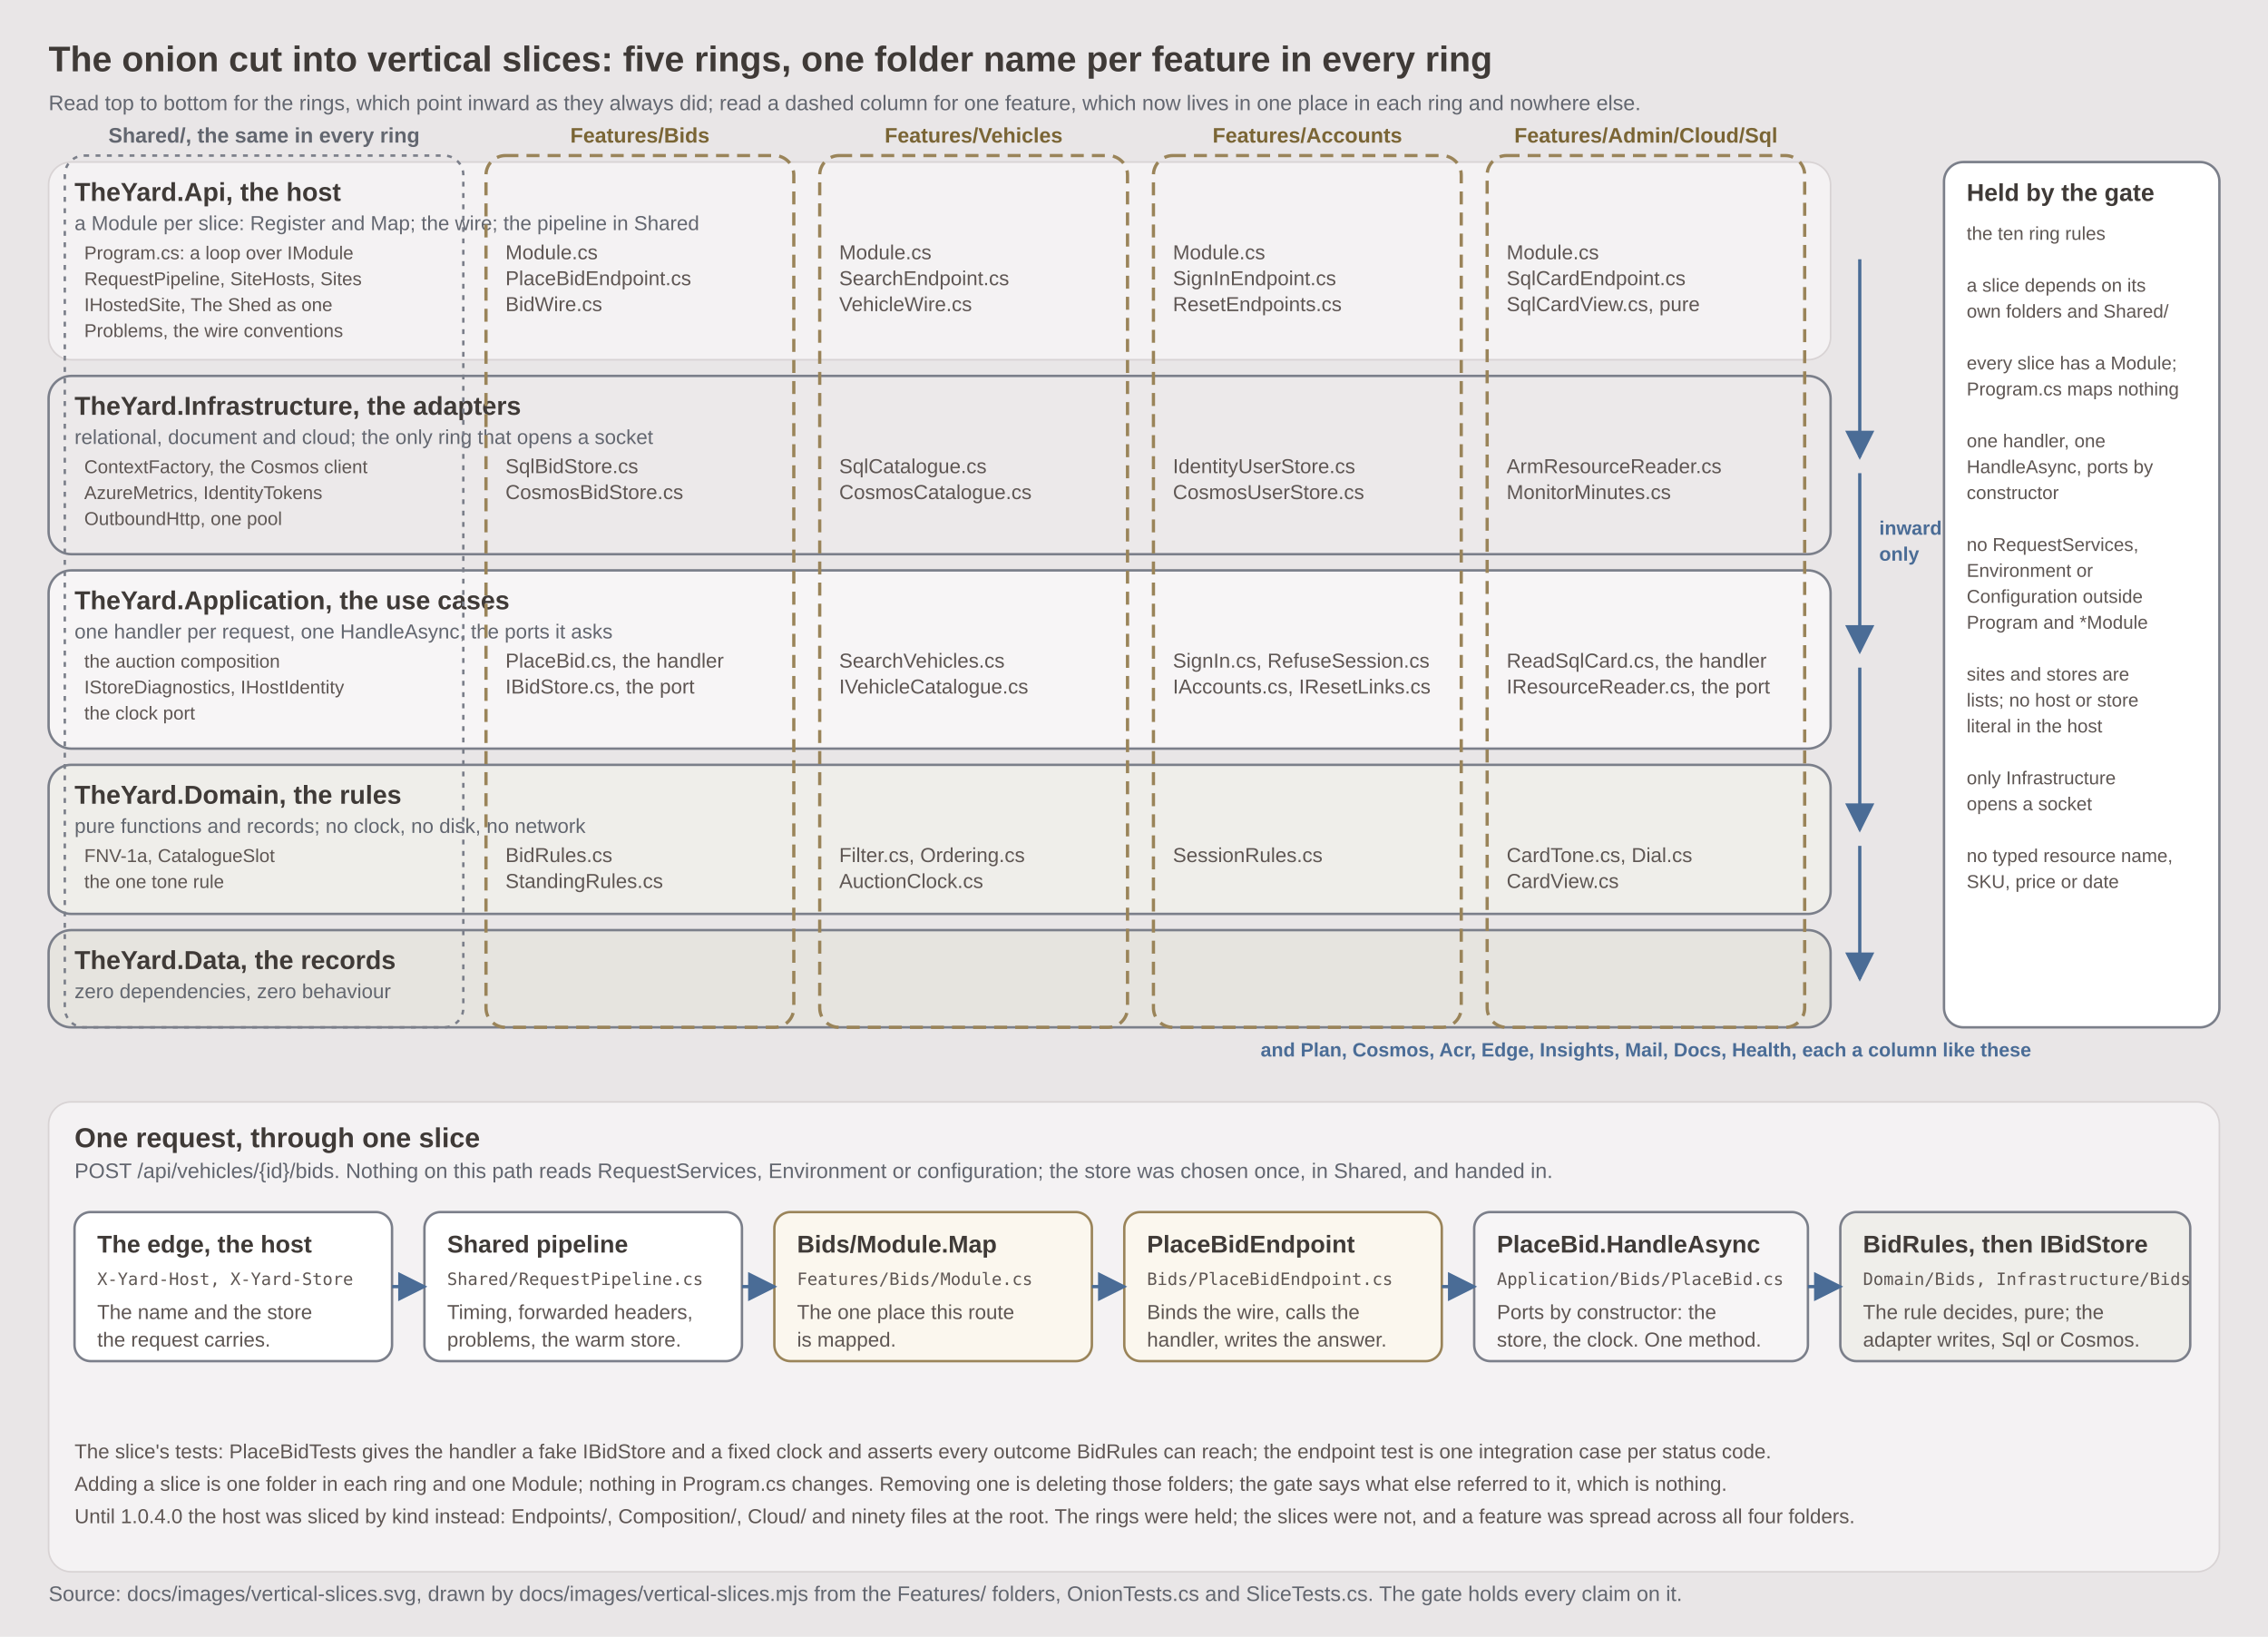
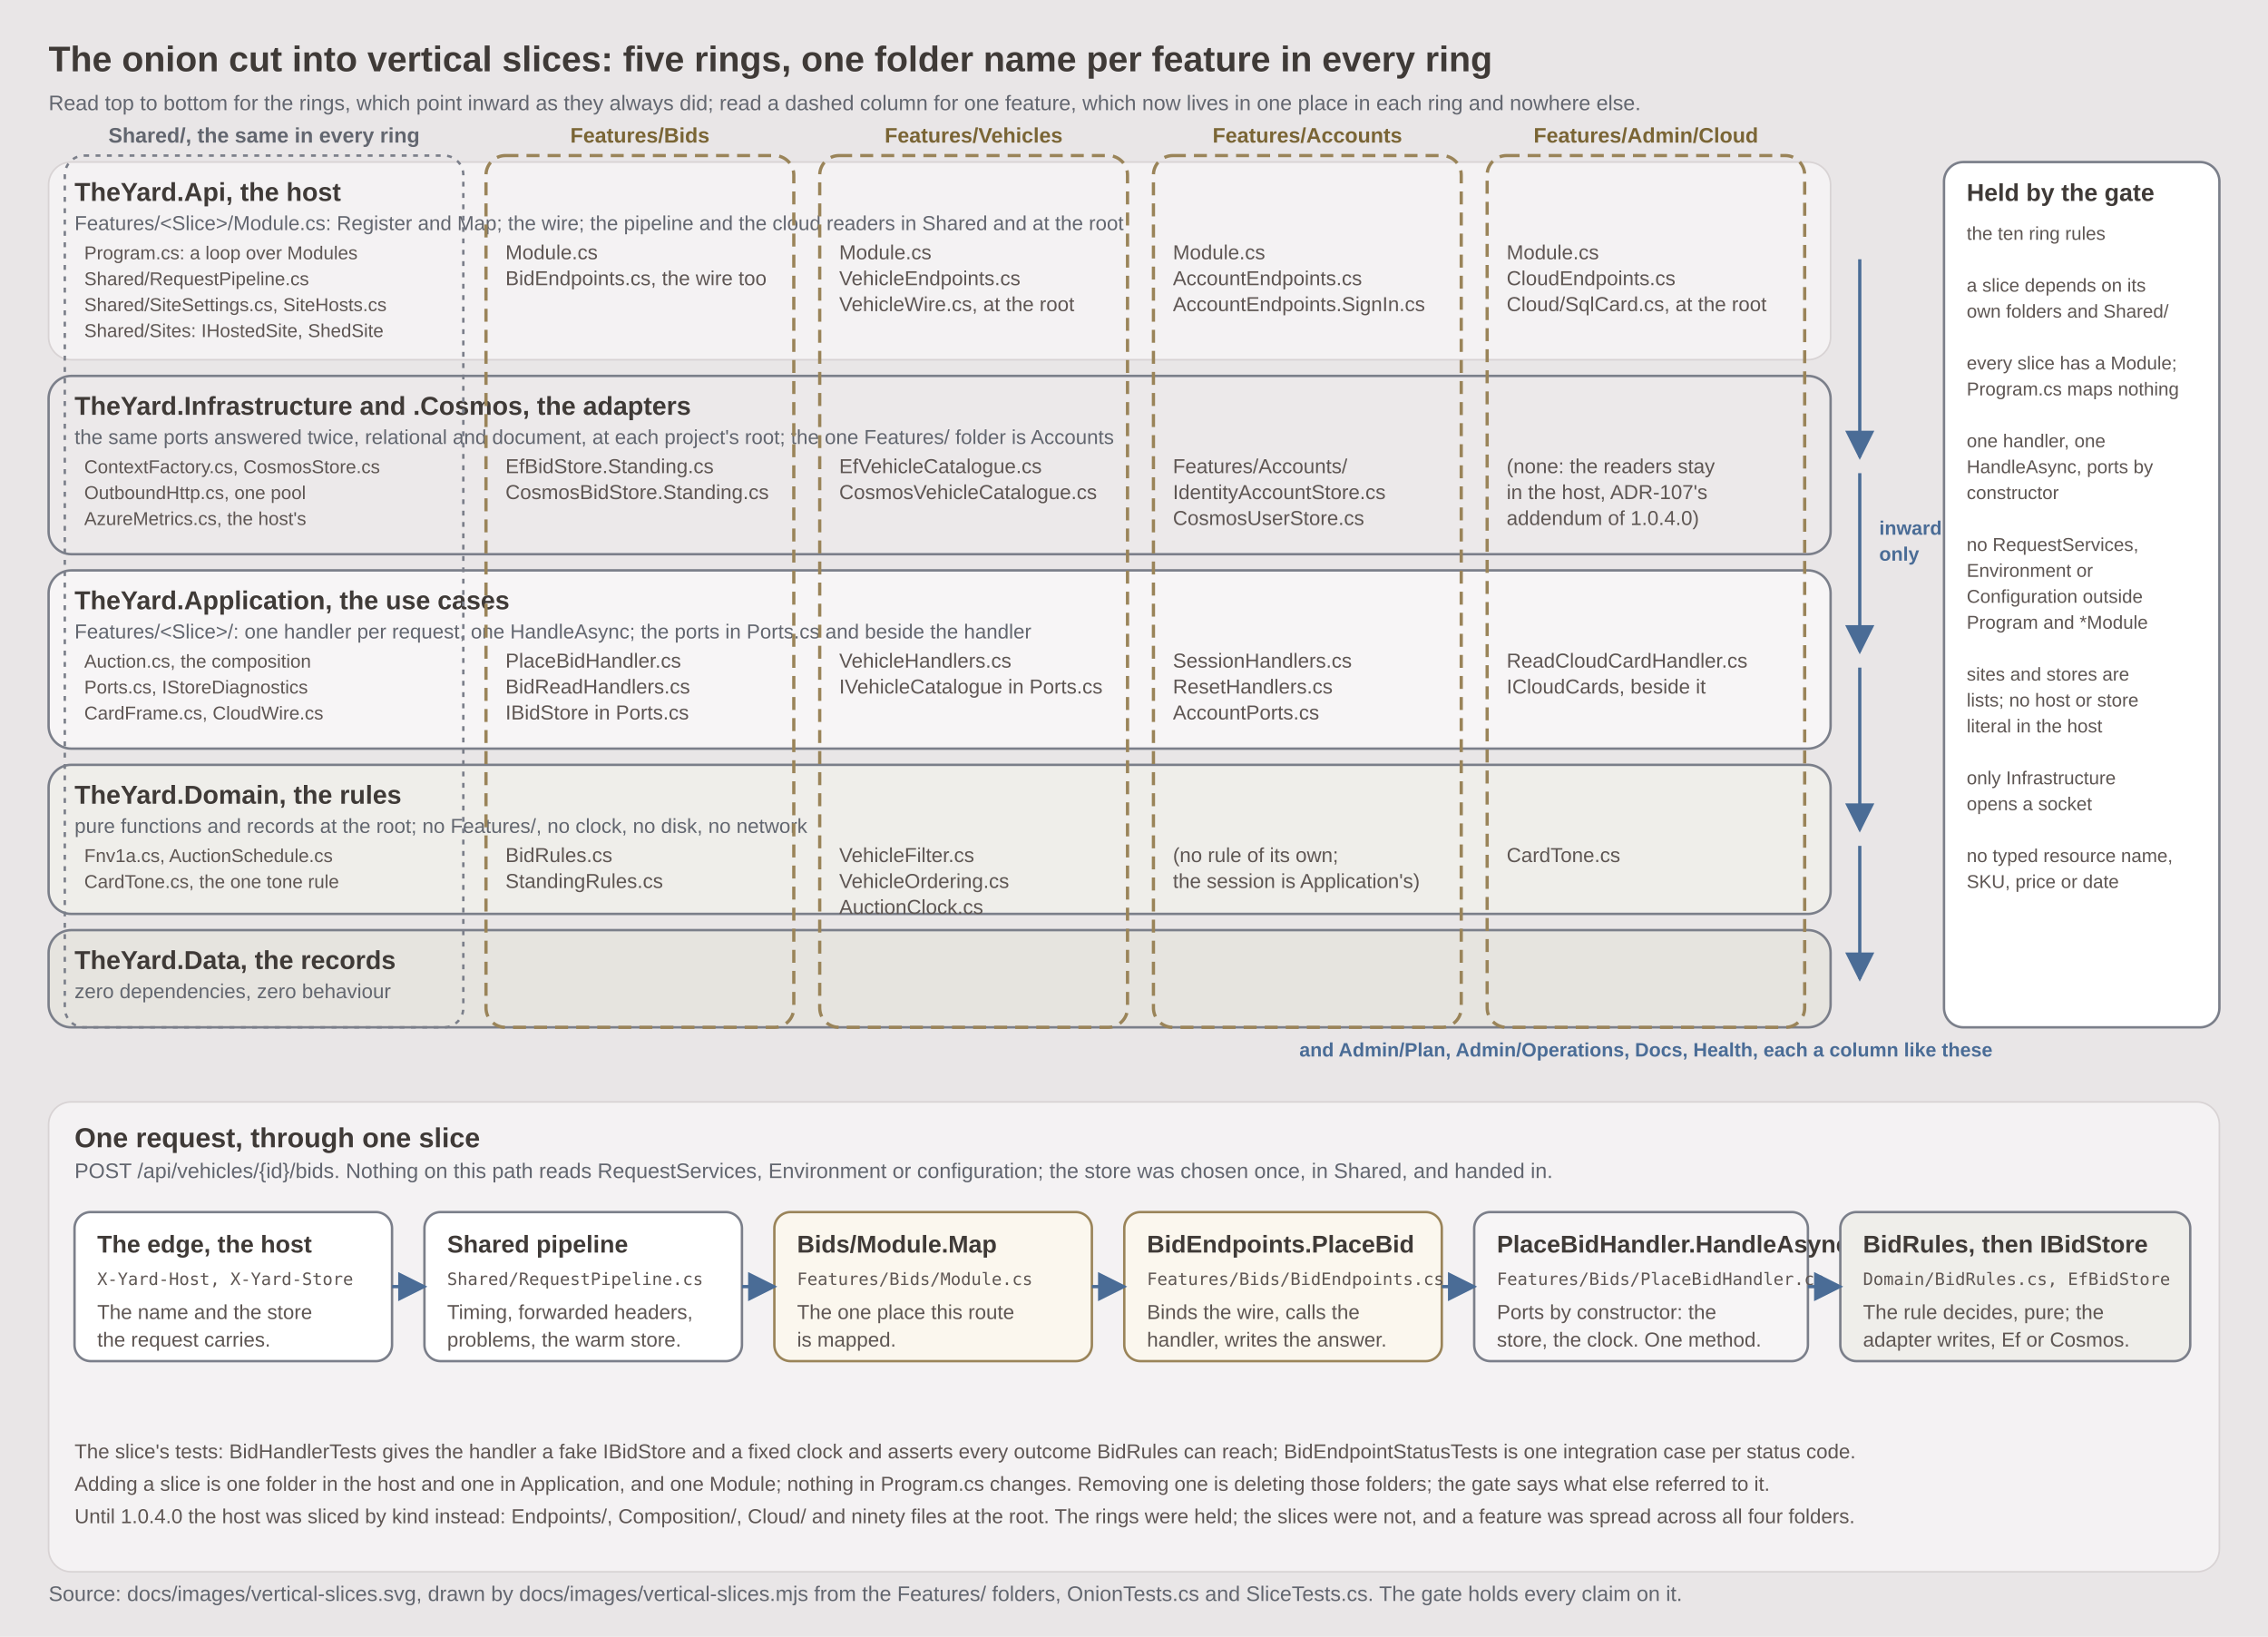
<svg xmlns="http://www.w3.org/2000/svg" width="1400" height="1010" viewBox="0 0 1400 1010" font-family="'IBM Plex Sans', 'Segoe UI', system-ui, Arial, sans-serif" font-size="14">
  <defs>
    <marker id="arrow" viewBox="0 0 10 10" refX="9" refY="5" markerWidth="9" markerHeight="9" orient="auto-start-reverse">
      <path d="M0 0 L10 5 L0 10 z" fill="#4a6c96" />
    </marker>
    <style>
      .ring0 { fill: #f4f2f3; stroke: #d8d3d4; stroke-width: 1; rx: 14; }
      .ring1 { fill: #ece9ea; stroke: #7b7f8a; stroke-width: 1.5; rx: 14; }
      .ring2 { fill: #f7f5f6; stroke: #7b7f8a; stroke-width: 1.5; rx: 14; }
      .ring3 { fill: #efeeea; stroke: #7b7f8a; stroke-width: 1.5; rx: 14; }
      .ring4 { fill: #e6e4df; stroke: #7b7f8a; stroke-width: 1.5; rx: 14; }
      .slice { fill: none; stroke: #9a8459; stroke-width: 2; stroke-dasharray: 8 5; rx: 12; }
      .shared { fill: none; stroke: #7b7f8a; stroke-width: 1.5; stroke-dasharray: 3 4; rx: 12; }
      .shared-title { fill: #62666f; font-size: 13px; font-weight: 700; }
      .rules { fill: #ffffff; stroke: #7b7f8a; stroke-width: 1.5; rx: 12; }
      .lane { fill: #f4f2f3; stroke: #d8d3d4; stroke-width: 1; rx: 14; }
      .box { fill: #ffffff; stroke: #7b7f8a; stroke-width: 1.5; rx: 10; }
      .slicebox { fill: #fbf7ee; stroke: #9a8459; }
      .app { fill: #f7f5f6; stroke: #7b7f8a; }
      .domain { fill: #efeeea; stroke: #7b7f8a; }
      .band-title { fill: #3f3a37; font-size: 16px; font-weight: 700; }
      .band-sub { fill: #62666f; font-size: 12.5px; }
      .slice-title { fill: #7a6535; font-size: 13px; font-weight: 700; }
      .lane-title { fill: #3f3a37; font-size: 17px; font-weight: 700; }
      .lane-sub { fill: #62666f; font-size: 13px; }
      .title { fill: #3f3a37; font-size: 15px; font-weight: 600; }
      .body { fill: #5e5653; font-size: 12.5px; }
      .small { fill: #5e5653; font-size: 11.5px; }
      .mono { fill: #5e5653; font-family: ui-monospace, 'Cascadia Mono', Consolas, monospace; font-size: 10.5px; }
      .label { fill: #4a6c96; font-size: 12px; font-weight: 600; }
      .flow { stroke: #4a6c96; stroke-width: 2; fill: none; marker-end: url(#arrow); }
      .heading { fill: #3f3a37; font-size: 22px; font-weight: 700; }
      .caption { fill: #62666f; font-size: 13px; }
    </style>
  </defs>
  <rect width="1400" height="1010" fill="#e9e6e7" />
  <text x="30" y="44" class="heading">The onion cut into vertical slices: five rings, one folder name per feature in every ring</text>
  <text x="30" y="68" class="caption">Read top to bottom for the rings, which point inward as they always did; read a dashed column for one feature, which now lives in one place in each ring and nowhere else.</text>
  <rect x="30" y="100" width="1100" height="122" class="ring0" />
  <text x="46" y="124" class="band-title">TheYard.Api, the host</text>
-   <text x="46" y="142" class="band-sub">a Module per slice: Register and Map; the wire; the pipeline in Shared</text>
+   <text x="46" y="142" class="band-sub">Features/&lt;Slice&gt;/Module.cs: Register and Map; the wire; the pipeline and the cloud readers in Shared and at the root</text>
  <rect x="30" y="232" width="1100" height="110" class="ring1" />
-   <text x="46" y="256" class="band-title">TheYard.Infrastructure, the adapters</text>
-   <text x="46" y="274" class="band-sub">relational, document and cloud; the only ring that opens a socket</text>
+   <text x="46" y="256" class="band-title">TheYard.Infrastructure and .Cosmos, the adapters</text>
+   <text x="46" y="274" class="band-sub">the same ports answered twice, relational and document, at each project's root; the one Features/ folder is Accounts</text>
  <rect x="30" y="352" width="1100" height="110" class="ring2" />
  <text x="46" y="376" class="band-title">TheYard.Application, the use cases</text>
-   <text x="46" y="394" class="band-sub">one handler per request, one HandleAsync, the ports it asks</text>
+   <text x="46" y="394" class="band-sub">Features/&lt;Slice&gt;/: one handler per request, one HandleAsync; the ports in Ports.cs and beside the handler</text>
  <rect x="30" y="472" width="1100" height="92" class="ring3" />
  <text x="46" y="496" class="band-title">TheYard.Domain, the rules</text>
-   <text x="46" y="514" class="band-sub">pure functions and records; no clock, no disk, no network</text>
+   <text x="46" y="514" class="band-sub">pure functions and records at the root; no Features/, no clock, no disk, no network</text>
  <rect x="30" y="574" width="1100" height="60" class="ring4" />
  <text x="46" y="598" class="band-title">TheYard.Data, the records</text>
  <text x="46" y="616" class="band-sub">zero dependencies, zero behaviour</text>
  <rect x="40" y="96" width="246" height="538" class="shared" />
  <text x="163" y="88" class="shared-title" text-anchor="middle">Shared/, the same in every ring</text>
-   <text x="52" y="160" class="small">Program.cs: a loop over IModule</text>
-   <text x="52" y="176" class="small">RequestPipeline, SiteHosts, Sites</text>
-   <text x="52" y="192" class="small">IHostedSite, The Shed as one</text>
-   <text x="52" y="208" class="small">Problems, the wire conventions</text>
-   <text x="52" y="292" class="small">ContextFactory, the Cosmos client</text>
-   <text x="52" y="308" class="small">AzureMetrics, IdentityTokens</text>
-   <text x="52" y="324" class="small">OutboundHttp, one pool</text>
-   <text x="52" y="412" class="small">the auction composition</text>
-   <text x="52" y="428" class="small">IStoreDiagnostics, IHostIdentity</text>
-   <text x="52" y="444" class="small">the clock port</text>
-   <text x="52" y="532" class="small">FNV-1a, CatalogueSlot</text>
-   <text x="52" y="548" class="small">the one tone rule</text>
+   <text x="52" y="160" class="small">Program.cs: a loop over Modules</text>
+   <text x="52" y="176" class="small">Shared/RequestPipeline.cs</text>
+   <text x="52" y="192" class="small">Shared/SiteSettings.cs, SiteHosts.cs</text>
+   <text x="52" y="208" class="small">Shared/Sites: IHostedSite, ShedSite</text>
+   <text x="52" y="292" class="small">ContextFactory.cs, CosmosStore.cs</text>
+   <text x="52" y="308" class="small">OutboundHttp.cs, one pool</text>
+   <text x="52" y="324" class="small">AzureMetrics.cs, the host's</text>
+   <text x="52" y="412" class="small">Auction.cs, the composition</text>
+   <text x="52" y="428" class="small">Ports.cs, IStoreDiagnostics</text>
+   <text x="52" y="444" class="small">CardFrame.cs, CloudWire.cs</text>
+   <text x="52" y="532" class="small">Fnv1a.cs, AuctionSchedule.cs</text>
+   <text x="52" y="548" class="small">CardTone.cs, the one tone rule</text>
  <rect x="300" y="96" width="190" height="538" class="slice" />
  <text x="395" y="88" class="slice-title" text-anchor="middle">Features/Bids</text>
  <text x="312" y="160" class="body">Module.cs</text>
-   <text x="312" y="176" class="body">PlaceBidEndpoint.cs</text>
-   <text x="312" y="192" class="body">BidWire.cs</text>
-   <text x="312" y="292" class="body">SqlBidStore.cs</text>
-   <text x="312" y="308" class="body">CosmosBidStore.cs</text>
-   <text x="312" y="412" class="body">PlaceBid.cs, the handler</text>
-   <text x="312" y="428" class="body">IBidStore.cs, the port</text>
+   <text x="312" y="176" class="body">BidEndpoints.cs, the wire too</text>
+   <text x="312" y="292" class="body">EfBidStore.Standing.cs</text>
+   <text x="312" y="308" class="body">CosmosBidStore.Standing.cs</text>
+   <text x="312" y="412" class="body">PlaceBidHandler.cs</text>
+   <text x="312" y="428" class="body">BidReadHandlers.cs</text>
+   <text x="312" y="444" class="body">IBidStore in Ports.cs</text>
  <text x="312" y="532" class="body">BidRules.cs</text>
  <text x="312" y="548" class="body">StandingRules.cs</text>
  <rect x="506" y="96" width="190" height="538" class="slice" />
  <text x="601" y="88" class="slice-title" text-anchor="middle">Features/Vehicles</text>
  <text x="518" y="160" class="body">Module.cs</text>
-   <text x="518" y="176" class="body">SearchEndpoint.cs</text>
-   <text x="518" y="192" class="body">VehicleWire.cs</text>
-   <text x="518" y="292" class="body">SqlCatalogue.cs</text>
-   <text x="518" y="308" class="body">CosmosCatalogue.cs</text>
-   <text x="518" y="412" class="body">SearchVehicles.cs</text>
-   <text x="518" y="428" class="body">IVehicleCatalogue.cs</text>
-   <text x="518" y="532" class="body">Filter.cs, Ordering.cs</text>
-   <text x="518" y="548" class="body">AuctionClock.cs</text>
+   <text x="518" y="176" class="body">VehicleEndpoints.cs</text>
+   <text x="518" y="192" class="body">VehicleWire.cs, at the root</text>
+   <text x="518" y="292" class="body">EfVehicleCatalogue.cs</text>
+   <text x="518" y="308" class="body">CosmosVehicleCatalogue.cs</text>
+   <text x="518" y="412" class="body">VehicleHandlers.cs</text>
+   <text x="518" y="428" class="body">IVehicleCatalogue in Ports.cs</text>
+   <text x="518" y="532" class="body">VehicleFilter.cs</text>
+   <text x="518" y="548" class="body">VehicleOrdering.cs</text>
+   <text x="518" y="564" class="body">AuctionClock.cs</text>
  <rect x="712" y="96" width="190" height="538" class="slice" />
  <text x="807" y="88" class="slice-title" text-anchor="middle">Features/Accounts</text>
  <text x="724" y="160" class="body">Module.cs</text>
-   <text x="724" y="176" class="body">SignInEndpoint.cs</text>
-   <text x="724" y="192" class="body">ResetEndpoints.cs</text>
-   <text x="724" y="292" class="body">IdentityUserStore.cs</text>
-   <text x="724" y="308" class="body">CosmosUserStore.cs</text>
-   <text x="724" y="412" class="body">SignIn.cs, RefuseSession.cs</text>
-   <text x="724" y="428" class="body">IAccounts.cs, IResetLinks.cs</text>
-   <text x="724" y="532" class="body">SessionRules.cs</text>
+   <text x="724" y="176" class="body">AccountEndpoints.cs</text>
+   <text x="724" y="192" class="body">AccountEndpoints.SignIn.cs</text>
+   <text x="724" y="292" class="body">Features/Accounts/</text>
+   <text x="724" y="308" class="body">IdentityAccountStore.cs</text>
+   <text x="724" y="324" class="body">CosmosUserStore.cs</text>
+   <text x="724" y="412" class="body">SessionHandlers.cs</text>
+   <text x="724" y="428" class="body">ResetHandlers.cs</text>
+   <text x="724" y="444" class="body">AccountPorts.cs</text>
+   <text x="724" y="532" class="body">(no rule of its own;</text>
+   <text x="724" y="548" class="body">the session is Application's)</text>
  <rect x="918" y="96" width="196" height="538" class="slice" />
-   <text x="1016" y="88" class="slice-title" text-anchor="middle">Features/Admin/Cloud/Sql</text>
+   <text x="1016" y="88" class="slice-title" text-anchor="middle">Features/Admin/Cloud</text>
  <text x="930" y="160" class="body">Module.cs</text>
-   <text x="930" y="176" class="body">SqlCardEndpoint.cs</text>
-   <text x="930" y="192" class="body">SqlCardView.cs, pure</text>
-   <text x="930" y="292" class="body">ArmResourceReader.cs</text>
-   <text x="930" y="308" class="body">MonitorMinutes.cs</text>
-   <text x="930" y="412" class="body">ReadSqlCard.cs, the handler</text>
-   <text x="930" y="428" class="body">IResourceReader.cs, the port</text>
-   <text x="930" y="532" class="body">CardTone.cs, Dial.cs</text>
-   <text x="930" y="548" class="body">CardView.cs</text>
-   <text x="1016" y="652" class="label" text-anchor="middle">and Plan, Cosmos, Acr, Edge, Insights, Mail, Docs, Health, each a column like these</text>
+   <text x="930" y="176" class="body">CloudEndpoints.cs</text>
+   <text x="930" y="192" class="body">Cloud/SqlCard.cs, at the root</text>
+   <text x="930" y="292" class="body">(none: the readers stay</text>
+   <text x="930" y="308" class="body">in the host, ADR-107's</text>
+   <text x="930" y="324" class="body">addendum of 1.0.4.0)</text>
+   <text x="930" y="412" class="body">ReadCloudCardHandler.cs</text>
+   <text x="930" y="428" class="body">ICloudCards, beside it</text>
+   <text x="930" y="532" class="body">CardTone.cs</text>
+   <text x="1016" y="652" class="label" text-anchor="middle">and Admin/Plan, Admin/Operations, Docs, Health, each a column like these</text>
  <path d="M1148 160 V282" class="flow" />
  <path d="M1148 292 V402" class="flow" />
  <path d="M1148 412 V512" class="flow" />
  <path d="M1148 522 V604" class="flow" />
  <text x="1160" y="330" class="label">inward</text>
  <text x="1160" y="346" class="label">only</text>
  <rect x="1200" y="100" width="170" height="534" class="rules" />
  <text x="1214" y="124" class="title">Held by the gate</text>
  <text x="1214" y="148" class="small">the ten ring rules</text>
  <text x="1214" y="164" class="small" />
  <text x="1214" y="180" class="small">a slice depends on its</text>
  <text x="1214" y="196" class="small">own folders and Shared/</text>
  <text x="1214" y="212" class="small" />
  <text x="1214" y="228" class="small">every slice has a Module;</text>
  <text x="1214" y="244" class="small">Program.cs maps nothing</text>
  <text x="1214" y="260" class="small" />
  <text x="1214" y="276" class="small">one handler, one</text>
  <text x="1214" y="292" class="small">HandleAsync, ports by</text>
  <text x="1214" y="308" class="small">constructor</text>
  <text x="1214" y="324" class="small" />
  <text x="1214" y="340" class="small">no RequestServices,</text>
  <text x="1214" y="356" class="small">Environment or</text>
  <text x="1214" y="372" class="small">Configuration outside</text>
  <text x="1214" y="388" class="small">Program and *Module</text>
  <text x="1214" y="404" class="small" />
  <text x="1214" y="420" class="small">sites and stores are</text>
  <text x="1214" y="436" class="small">lists; no host or store</text>
  <text x="1214" y="452" class="small">literal in the host</text>
  <text x="1214" y="468" class="small" />
  <text x="1214" y="484" class="small">only Infrastructure</text>
  <text x="1214" y="500" class="small">opens a socket</text>
  <text x="1214" y="516" class="small" />
  <text x="1214" y="532" class="small">no typed resource name,</text>
  <text x="1214" y="548" class="small">SKU, price or date</text>
  <rect x="30" y="680" width="1340" height="290" class="lane" />
  <text x="46" y="708" class="lane-title">One request, through one slice</text>
  <text x="46" y="727" class="lane-sub">POST /api/vehicles/{id}/bids. Nothing on this path reads RequestServices, Environment or configuration; the store was chosen once, in Shared, and handed in.</text>
  <rect x="46" y="748" width="196" height="92" class="box" />
  <text x="60" y="773" class="title">The edge, the host</text>
  <text x="60" y="793" class="mono">X-Yard-Host, X-Yard-Store</text>
  <text x="60" y="814" class="body">The name and the store</text>
  <text x="60" y="831" class="body">the request carries.</text>
  <rect x="262" y="748" width="196" height="92" class="box" />
  <text x="276" y="773" class="title">Shared pipeline</text>
  <text x="276" y="793" class="mono">Shared/RequestPipeline.cs</text>
  <text x="276" y="814" class="body">Timing, forwarded headers,</text>
  <text x="276" y="831" class="body">problems, the warm store.</text>
  <rect x="478" y="748" width="196" height="92" class="box slicebox" />
  <text x="492" y="773" class="title">Bids/Module.Map</text>
  <text x="492" y="793" class="mono">Features/Bids/Module.cs</text>
  <text x="492" y="814" class="body">The one place this route</text>
  <text x="492" y="831" class="body">is mapped.</text>
  <rect x="694" y="748" width="196" height="92" class="box slicebox" />
-   <text x="708" y="773" class="title">PlaceBidEndpoint</text>
-   <text x="708" y="793" class="mono">Bids/PlaceBidEndpoint.cs</text>
+   <text x="708" y="773" class="title">BidEndpoints.PlaceBid</text>
+   <text x="708" y="793" class="mono">Features/Bids/BidEndpoints.cs</text>
  <text x="708" y="814" class="body">Binds the wire, calls the</text>
  <text x="708" y="831" class="body">handler, writes the answer.</text>
  <rect x="910" y="748" width="206" height="92" class="box app" />
-   <text x="924" y="773" class="title">PlaceBid.HandleAsync</text>
-   <text x="924" y="793" class="mono">Application/Bids/PlaceBid.cs</text>
+   <text x="924" y="773" class="title">PlaceBidHandler.HandleAsync</text>
+   <text x="924" y="793" class="mono">Features/Bids/PlaceBidHandler.cs</text>
  <text x="924" y="814" class="body">Ports by constructor: the</text>
  <text x="924" y="831" class="body">store, the clock. One method.</text>
  <rect x="1136" y="748" width="216" height="92" class="box domain" />
  <text x="1150" y="773" class="title">BidRules, then IBidStore</text>
-   <text x="1150" y="793" class="mono">Domain/Bids, Infrastructure/Bids</text>
+   <text x="1150" y="793" class="mono">Domain/BidRules.cs, EfBidStore</text>
  <text x="1150" y="814" class="body">The rule decides, pure; the</text>
-   <text x="1150" y="831" class="body">adapter writes, Sql or Cosmos.</text>
+   <text x="1150" y="831" class="body">adapter writes, Ef or Cosmos.</text>
  <path d="M242 794 L262 794" class="flow" />
  <path d="M458 794 L478 794" class="flow" />
  <path d="M674 794 L694 794" class="flow" />
  <path d="M890 794 L910 794" class="flow" />
  <path d="M1116 794 L1136 794" class="flow" />
-   <text x="46" y="900" class="body">The slice's tests: PlaceBidTests gives the handler a fake IBidStore and a fixed clock and asserts every outcome BidRules can reach; the endpoint test is one integration case per status code.</text>
-   <text x="46" y="920" class="body">Adding a slice is one folder in each ring and one Module; nothing in Program.cs changes. Removing one is deleting those folders; the gate says what else referred to it, which is nothing.</text>
+   <text x="46" y="900" class="body">The slice's tests: BidHandlerTests gives the handler a fake IBidStore and a fixed clock and asserts every outcome BidRules can reach; BidEndpointStatusTests is one integration case per status code.</text>
+   <text x="46" y="920" class="body">Adding a slice is one folder in the host and one in Application, and one Module; nothing in Program.cs changes. Removing one is deleting those folders; the gate says what else referred to it.</text>
  <text x="46" y="940" class="body">Until 1.0.4.0 the host was sliced by kind instead: Endpoints/, Composition/, Cloud/ and ninety files at the root. The rings were held; the slices were not, and a feature was spread across all four folders.</text>
  <text x="30" y="988" class="caption">Source: docs/images/vertical-slices.svg, drawn by docs/images/vertical-slices.mjs from the Features/ folders, OnionTests.cs and SliceTests.cs. The gate holds every claim on it.</text>
</svg>
